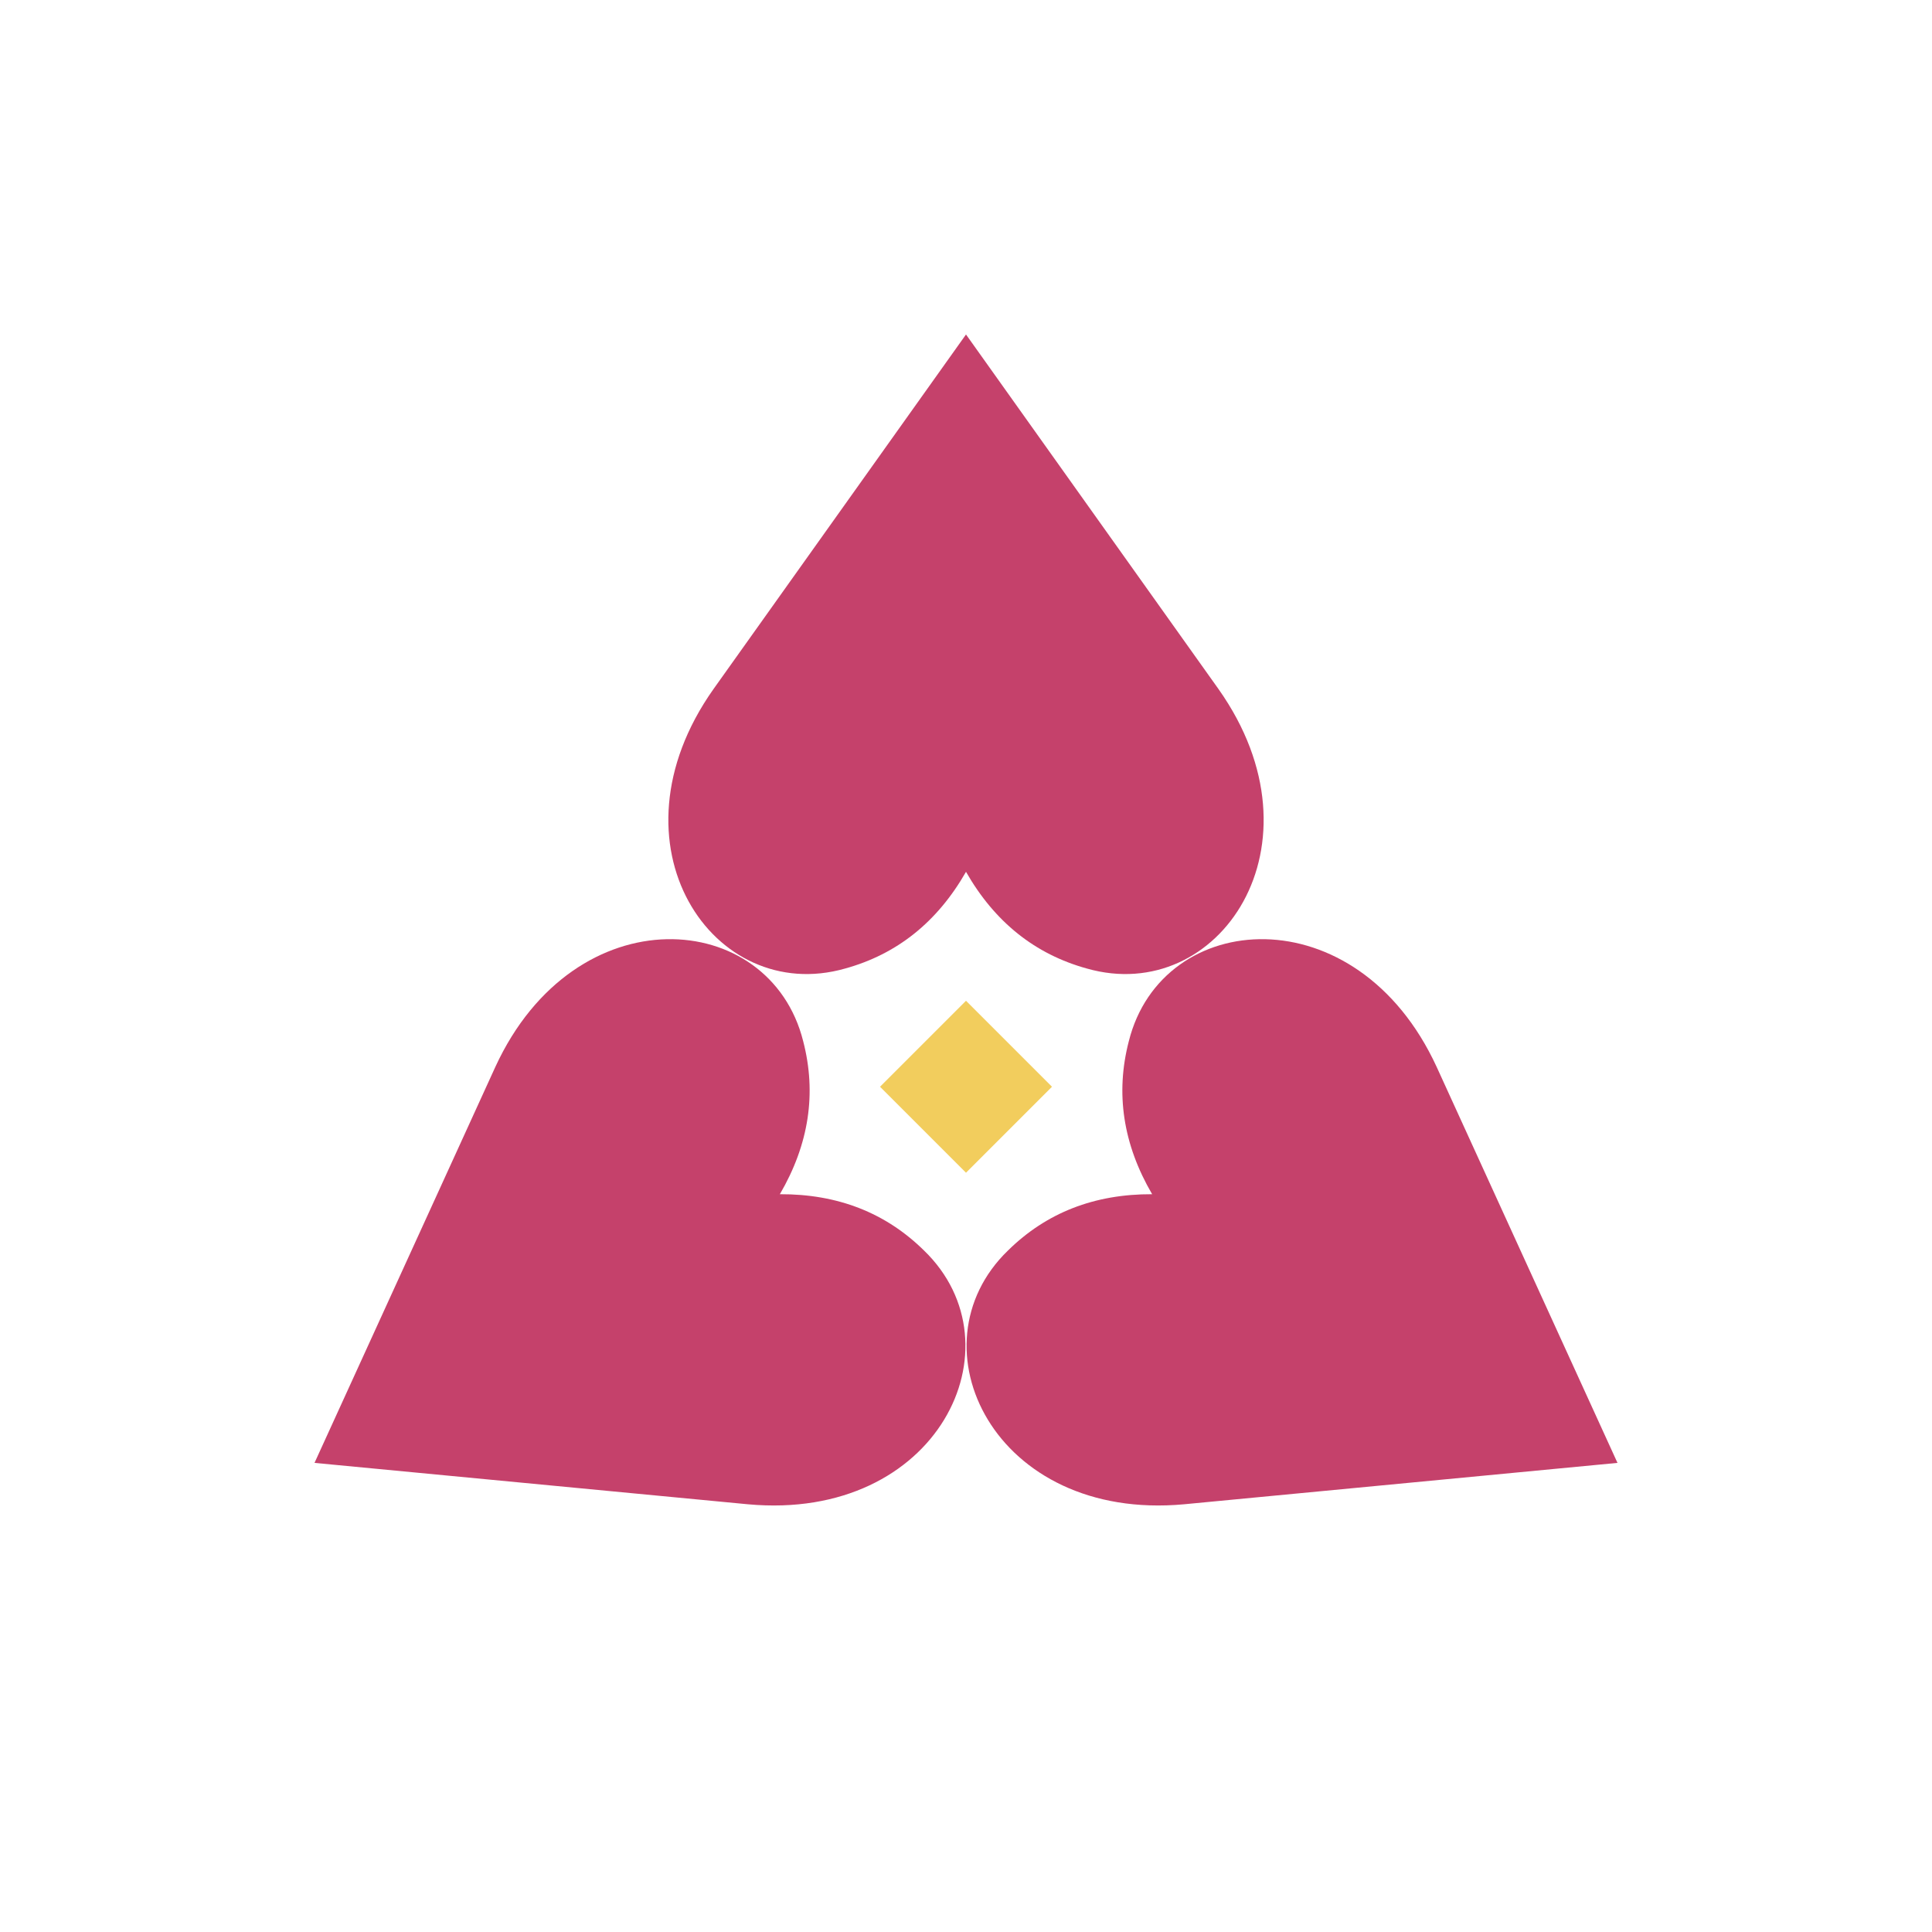
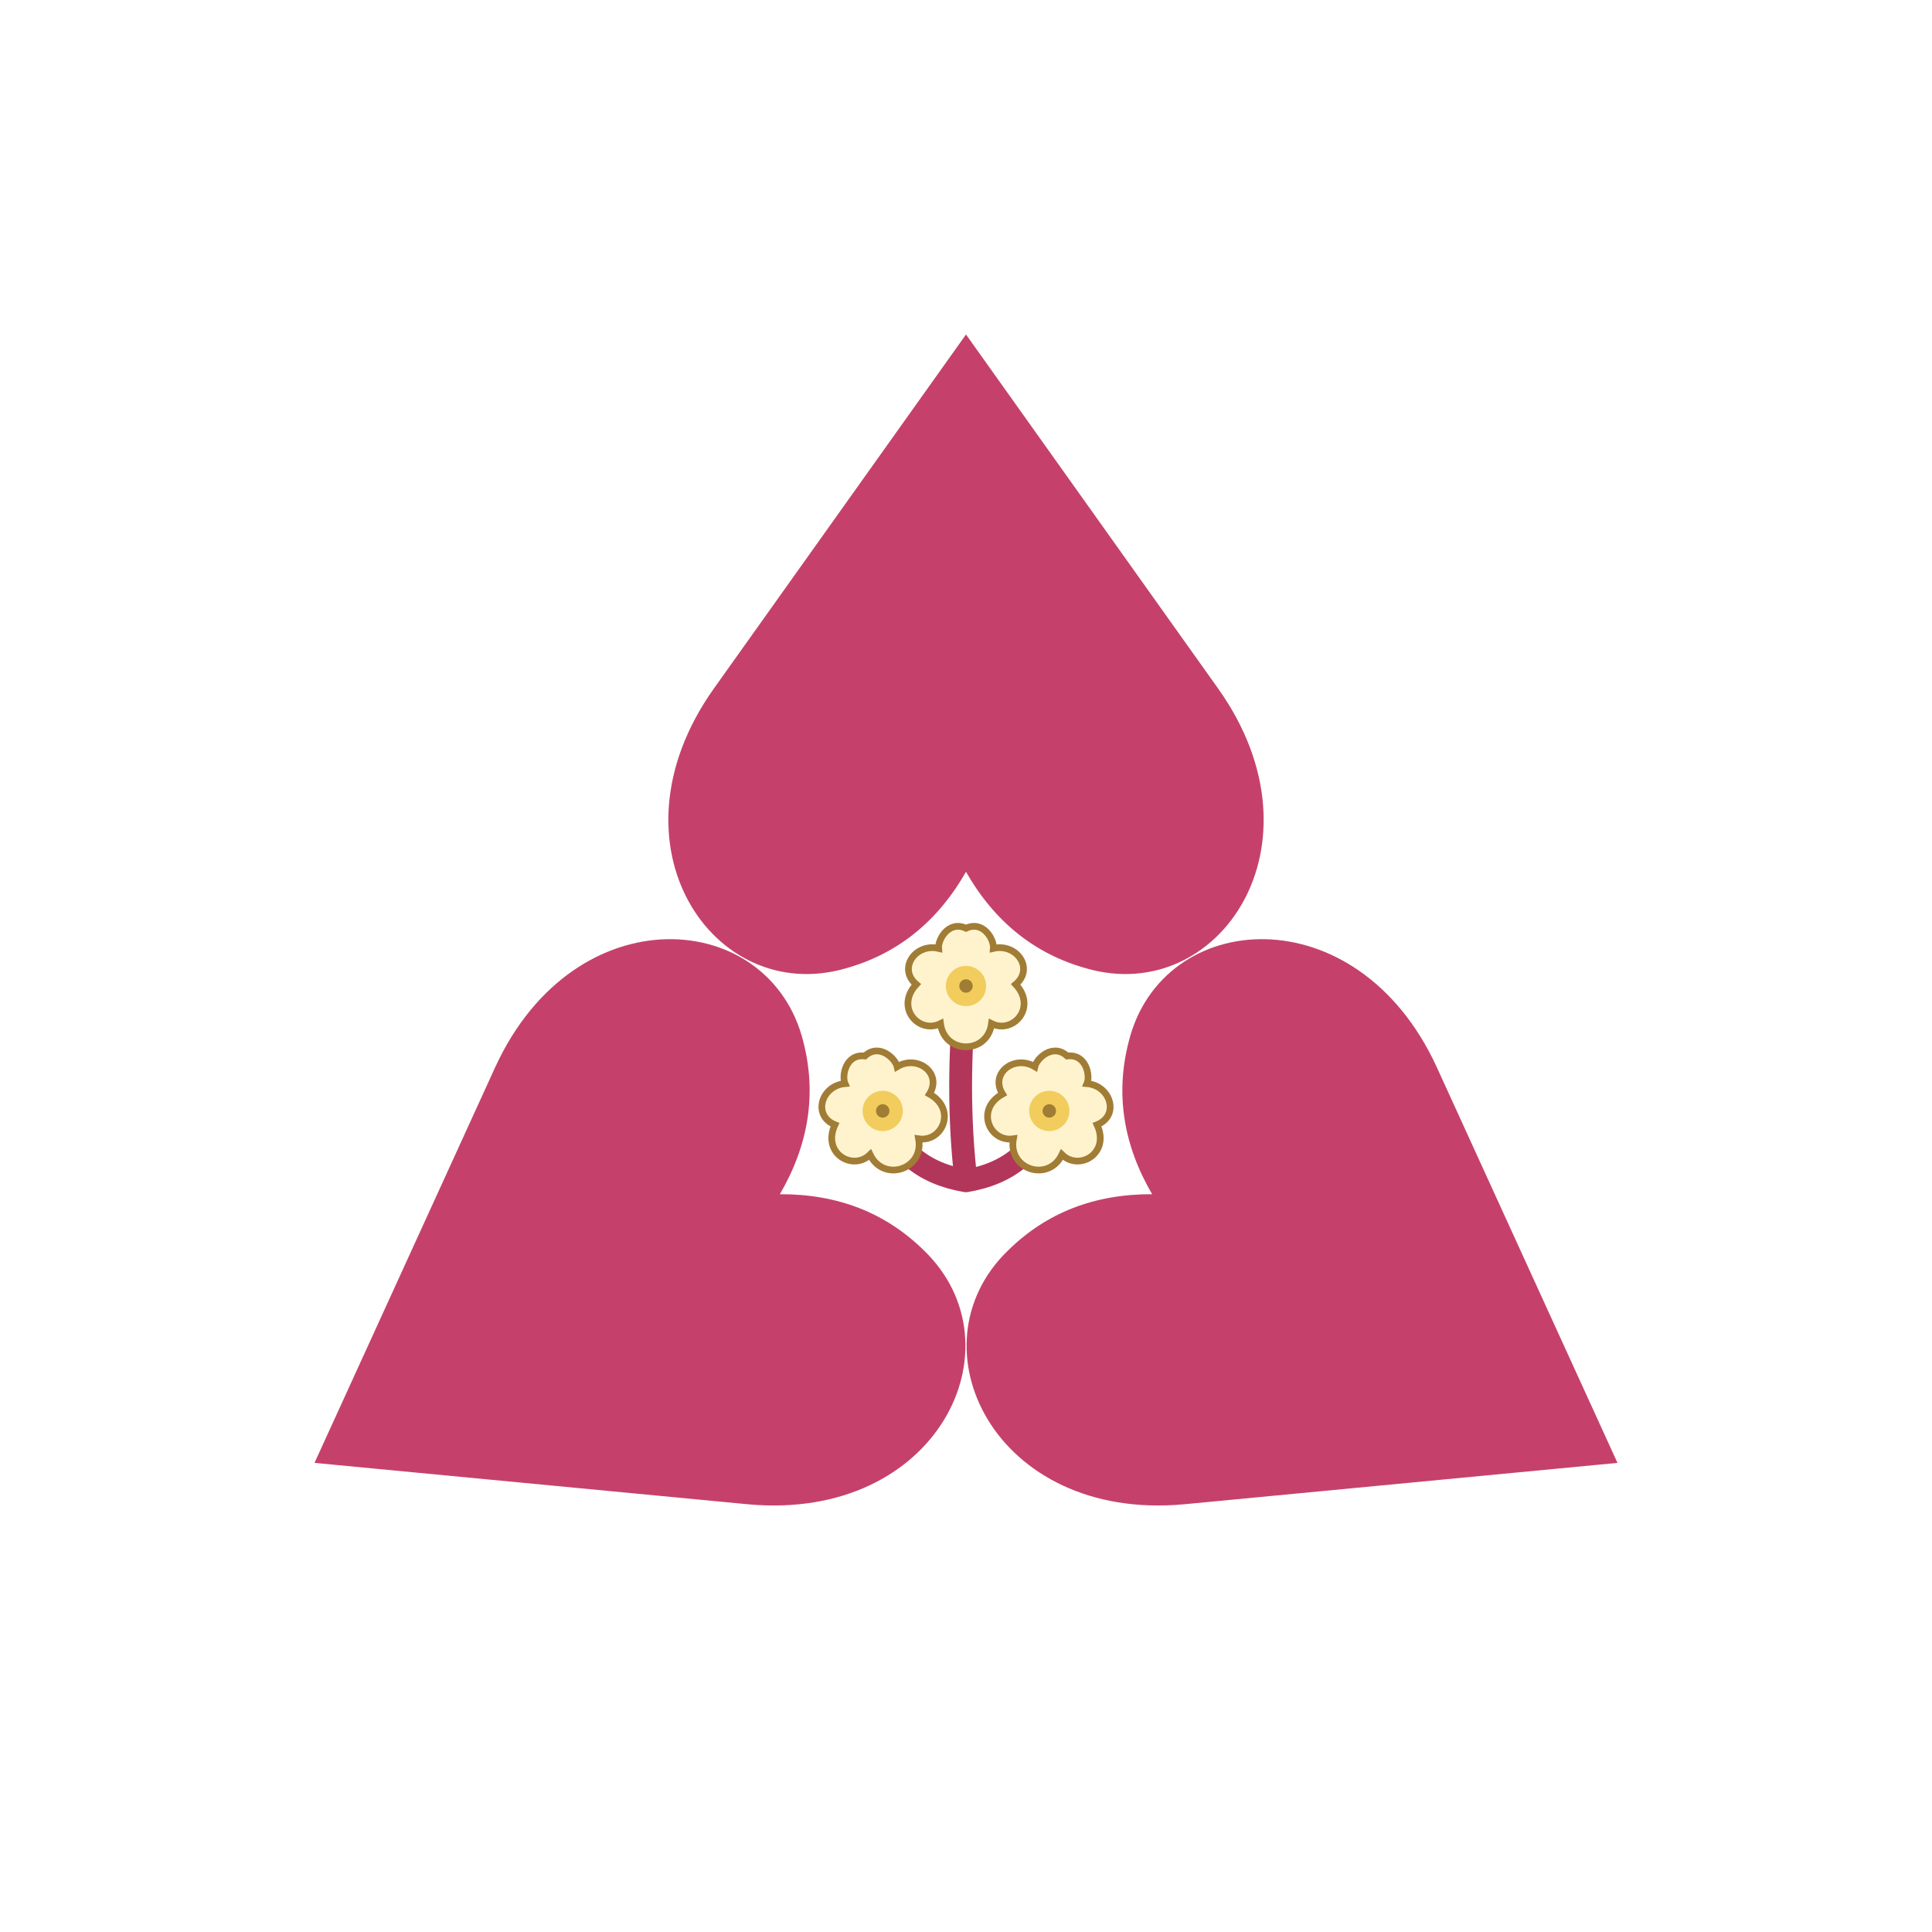
<svg xmlns="http://www.w3.org/2000/svg" viewBox="0 0 64 64" fill="none" role="img" aria-label="向外开花">
  <g transform="translate(32 36) scale(0.89) translate(-32 -36)">
    <g transform="rotate(0 32 36)">
      <g transform="translate(0 -3) rotate(0 32 29)">
        <path d="M32 11 L41.4 24.2 C45.5 30 41.4 36 36.5 34.6 Q33.6 33.8 32 31 Q30.4 33.8 27.5 34.6 C22.6 36 18.5 30 22.6 24.2 Z" fill="#C5416B" />
      </g>
    </g>
    <g transform="rotate(120 32 36)">
      <g transform="translate(0 -3) rotate(0 32 29)">
        <path d="M32 11 L41.4 24.2 C45.5 30 41.4 36 36.5 34.6 Q33.6 33.8 32 31 Q30.4 33.8 27.5 34.6 C22.6 36 18.5 30 22.6 24.2 Z" fill="#C5416B" />
      </g>
    </g>
    <g transform="rotate(240 32 36)">
      <g transform="translate(0 -3) rotate(0 32 29)">
        <path d="M32 11 L41.4 24.2 C45.5 30 41.4 36 36.5 34.6 Q33.6 33.8 32 31 Q30.4 33.8 27.5 34.6 C22.6 36 18.5 30 22.6 24.2 Z" fill="#C5416B" />
      </g>
    </g>
-     <path d="M32 32.8 L35.2 36 L32 39.2 L28.8 36 Z" fill="#F2CD5D" />
+     <g data-flower-center="bougainvillea">
+       <path d="M32 39.5 Q31.6 36.1 32 32.25 M32 39.5 Q29.6 39.1 28.9 36.9 M32 39.5 Q34.4 39.1 35.1 36.9" fill="none" stroke="#B2365A" stroke-width=".85" stroke-linecap="round" />
+       <g transform="translate(32 32.25) rotate(0)">
+         <path d="M0 -2.15 C.65 -2.45 1.05 -1.72 1.02 -1.4 C1.88 -1.6 2.55 -.65 1.85 -.06 C2.65 .8 1.75 1.8 .95 1.4 C.8 2.55 -.8 2.55 -.95 1.4 C-1.75 1.8 -2.65 .8 -1.85 -.06 C-2.55 -.65 -1.88 -1.6 -1.02 -1.4 C-1.05 -1.72 -.65 -2.45 0 -2.15Z" fill="#FFF3CE" stroke="#A17C35" stroke-width=".25" />
+         <circle r=".75" fill="#F2CD5D" />
+         <circle r=".25" fill="#A17C35" />
+       </g>
+       <g transform="translate(28.9 36.9) rotate(-18)">
+         <path d="M0 -2.15 C.65 -2.45 1.05 -1.72 1.02 -1.4 C1.88 -1.6 2.55 -.65 1.85 -.06 C2.65 .8 1.75 1.8 .95 1.4 C.8 2.55 -.8 2.55 -.95 1.4 C-1.75 1.8 -2.65 .8 -1.85 -.06 C-2.55 -.65 -1.88 -1.6 -1.02 -1.4 C-1.05 -1.72 -.65 -2.45 0 -2.15Z" fill="#FFF3CE" stroke="#A17C35" stroke-width=".25" />
+         <circle r=".75" fill="#F2CD5D" />
+         <circle r=".25" fill="#A17C35" />
+       </g>
+       <g transform="translate(35.1 36.9) rotate(18)">
+         <path d="M0 -2.15 C.65 -2.45 1.05 -1.72 1.02 -1.4 C1.88 -1.6 2.55 -.65 1.85 -.06 C2.65 .8 1.75 1.8 .95 1.4 C.8 2.55 -.8 2.55 -.95 1.4 C-1.75 1.8 -2.65 .8 -1.85 -.06 C-2.55 -.65 -1.88 -1.6 -1.02 -1.4 C-1.05 -1.72 -.65 -2.45 0 -2.15Z" fill="#FFF3CE" stroke="#A17C35" stroke-width=".25" />
+         <circle r=".75" fill="#F2CD5D" />
+         <circle r=".25" fill="#A17C35" />
+       </g>
+     </g>
  </g>
</svg>
